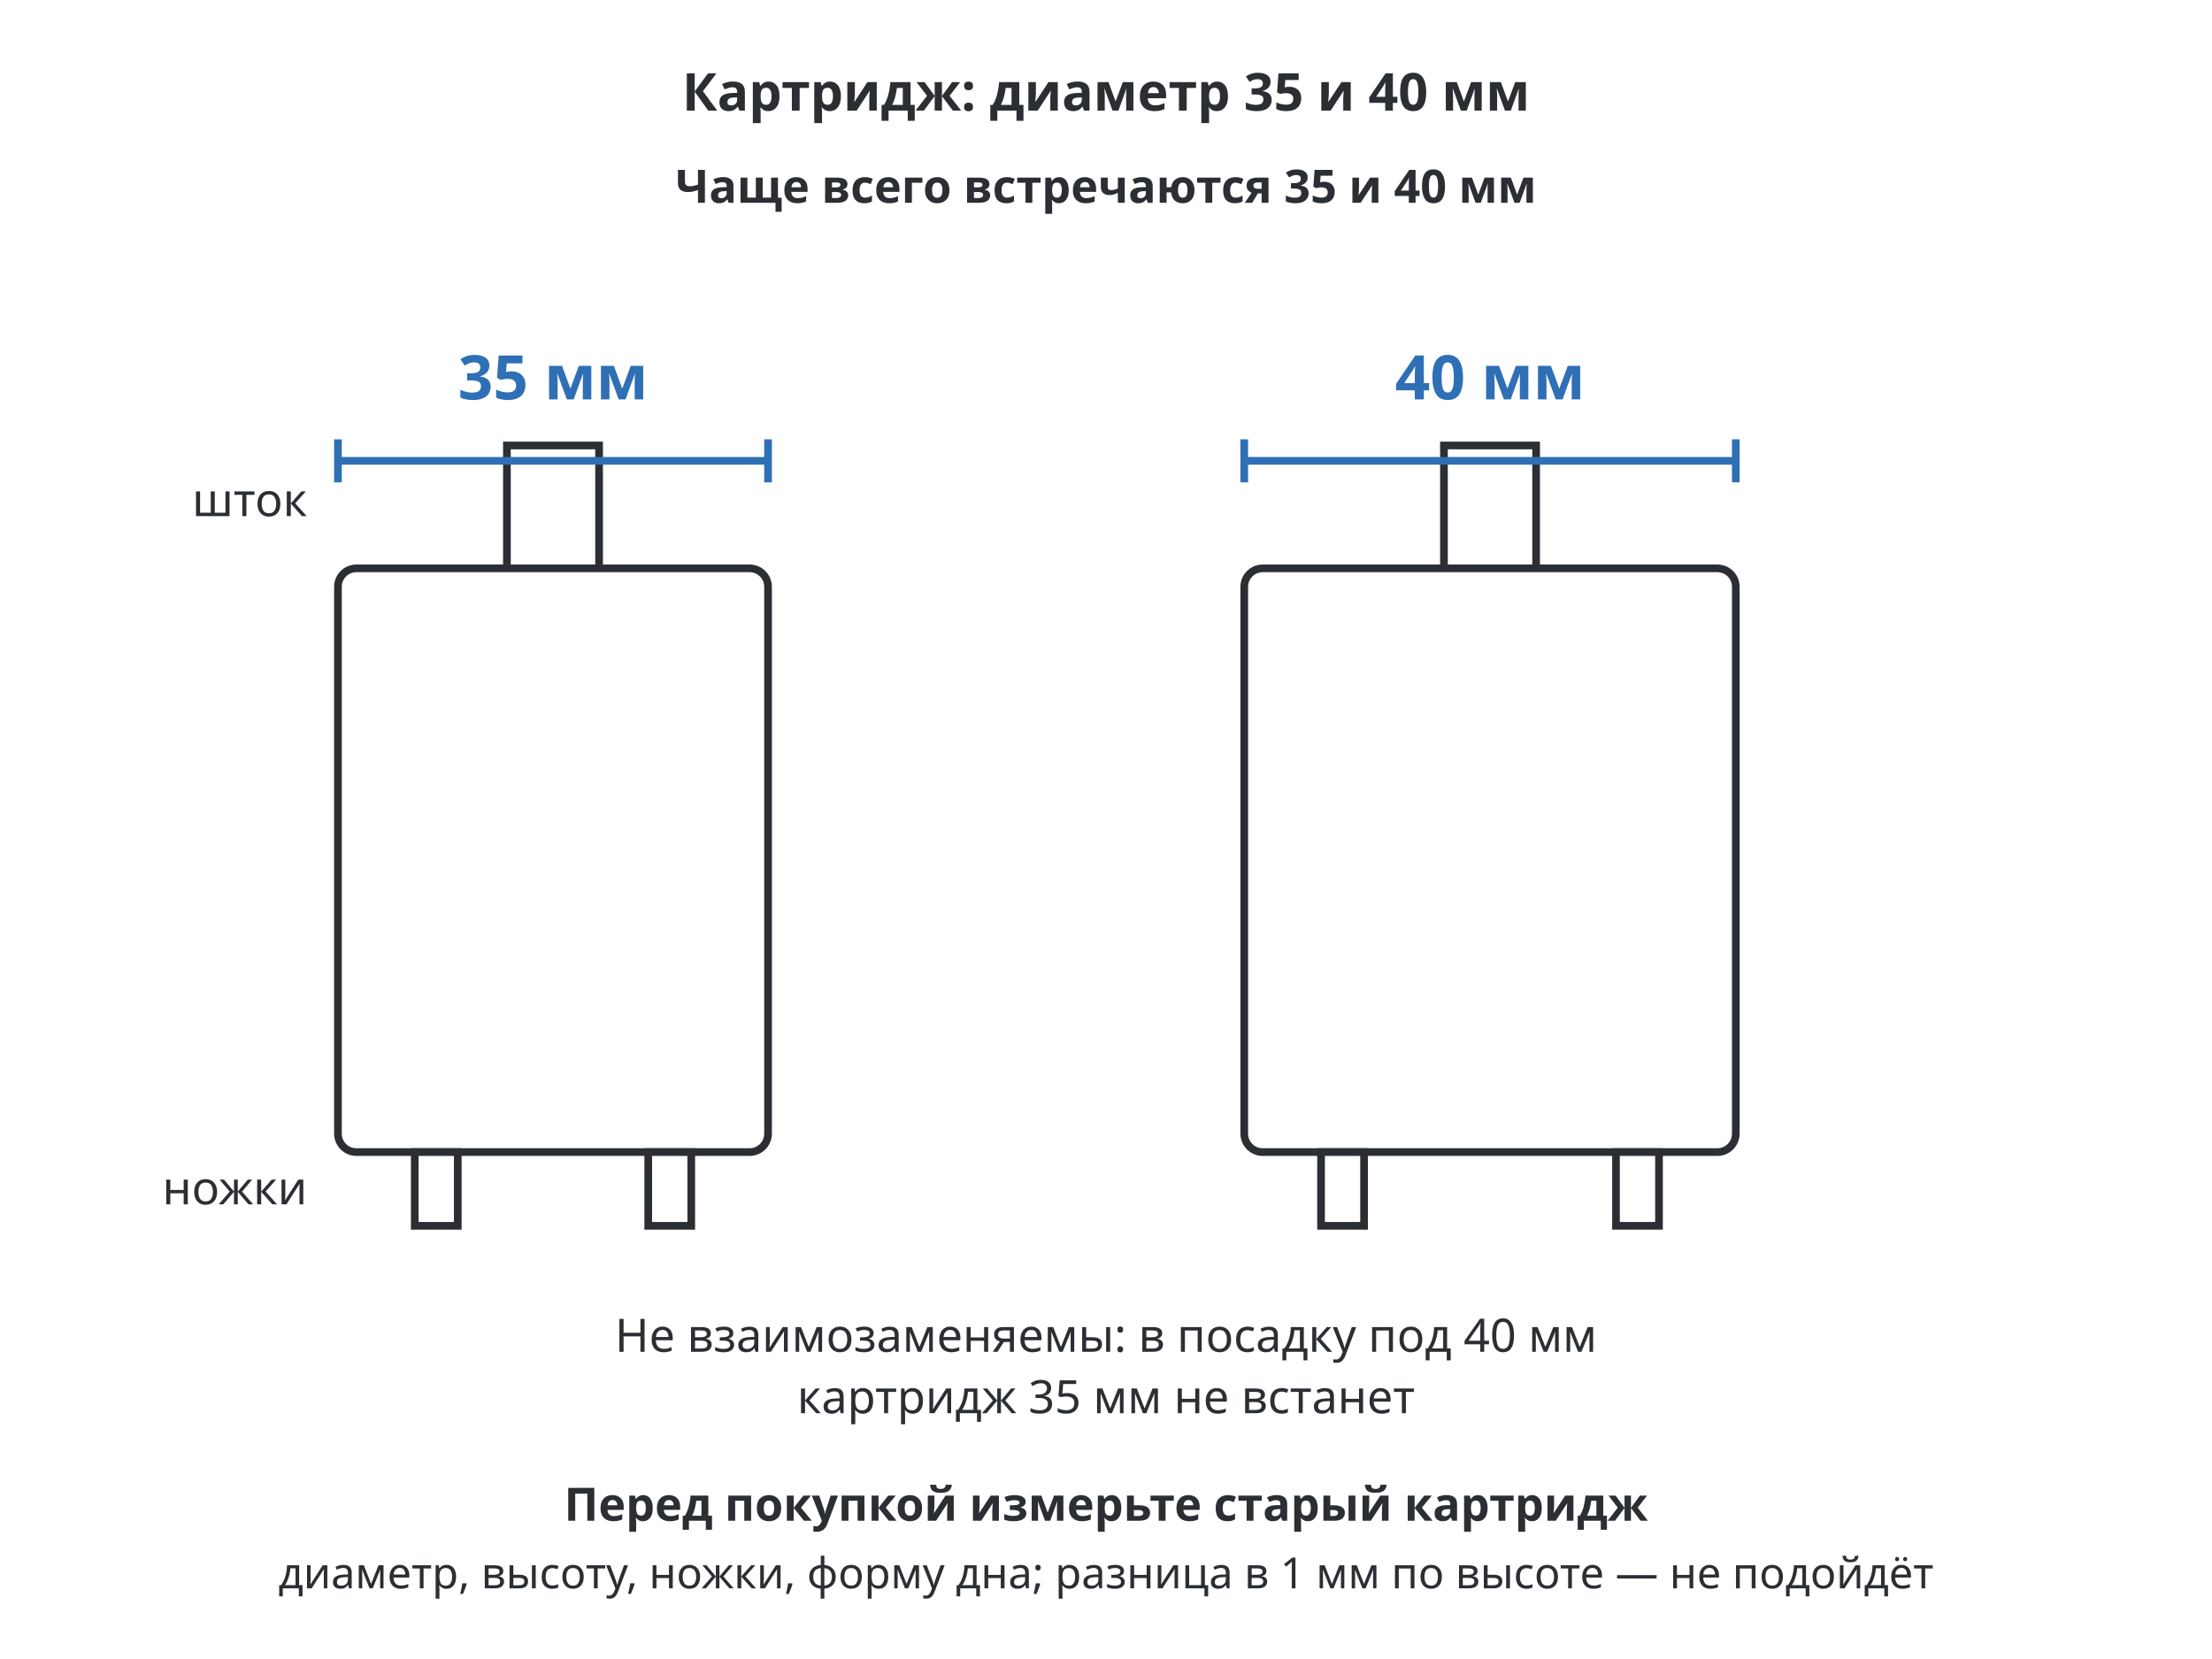
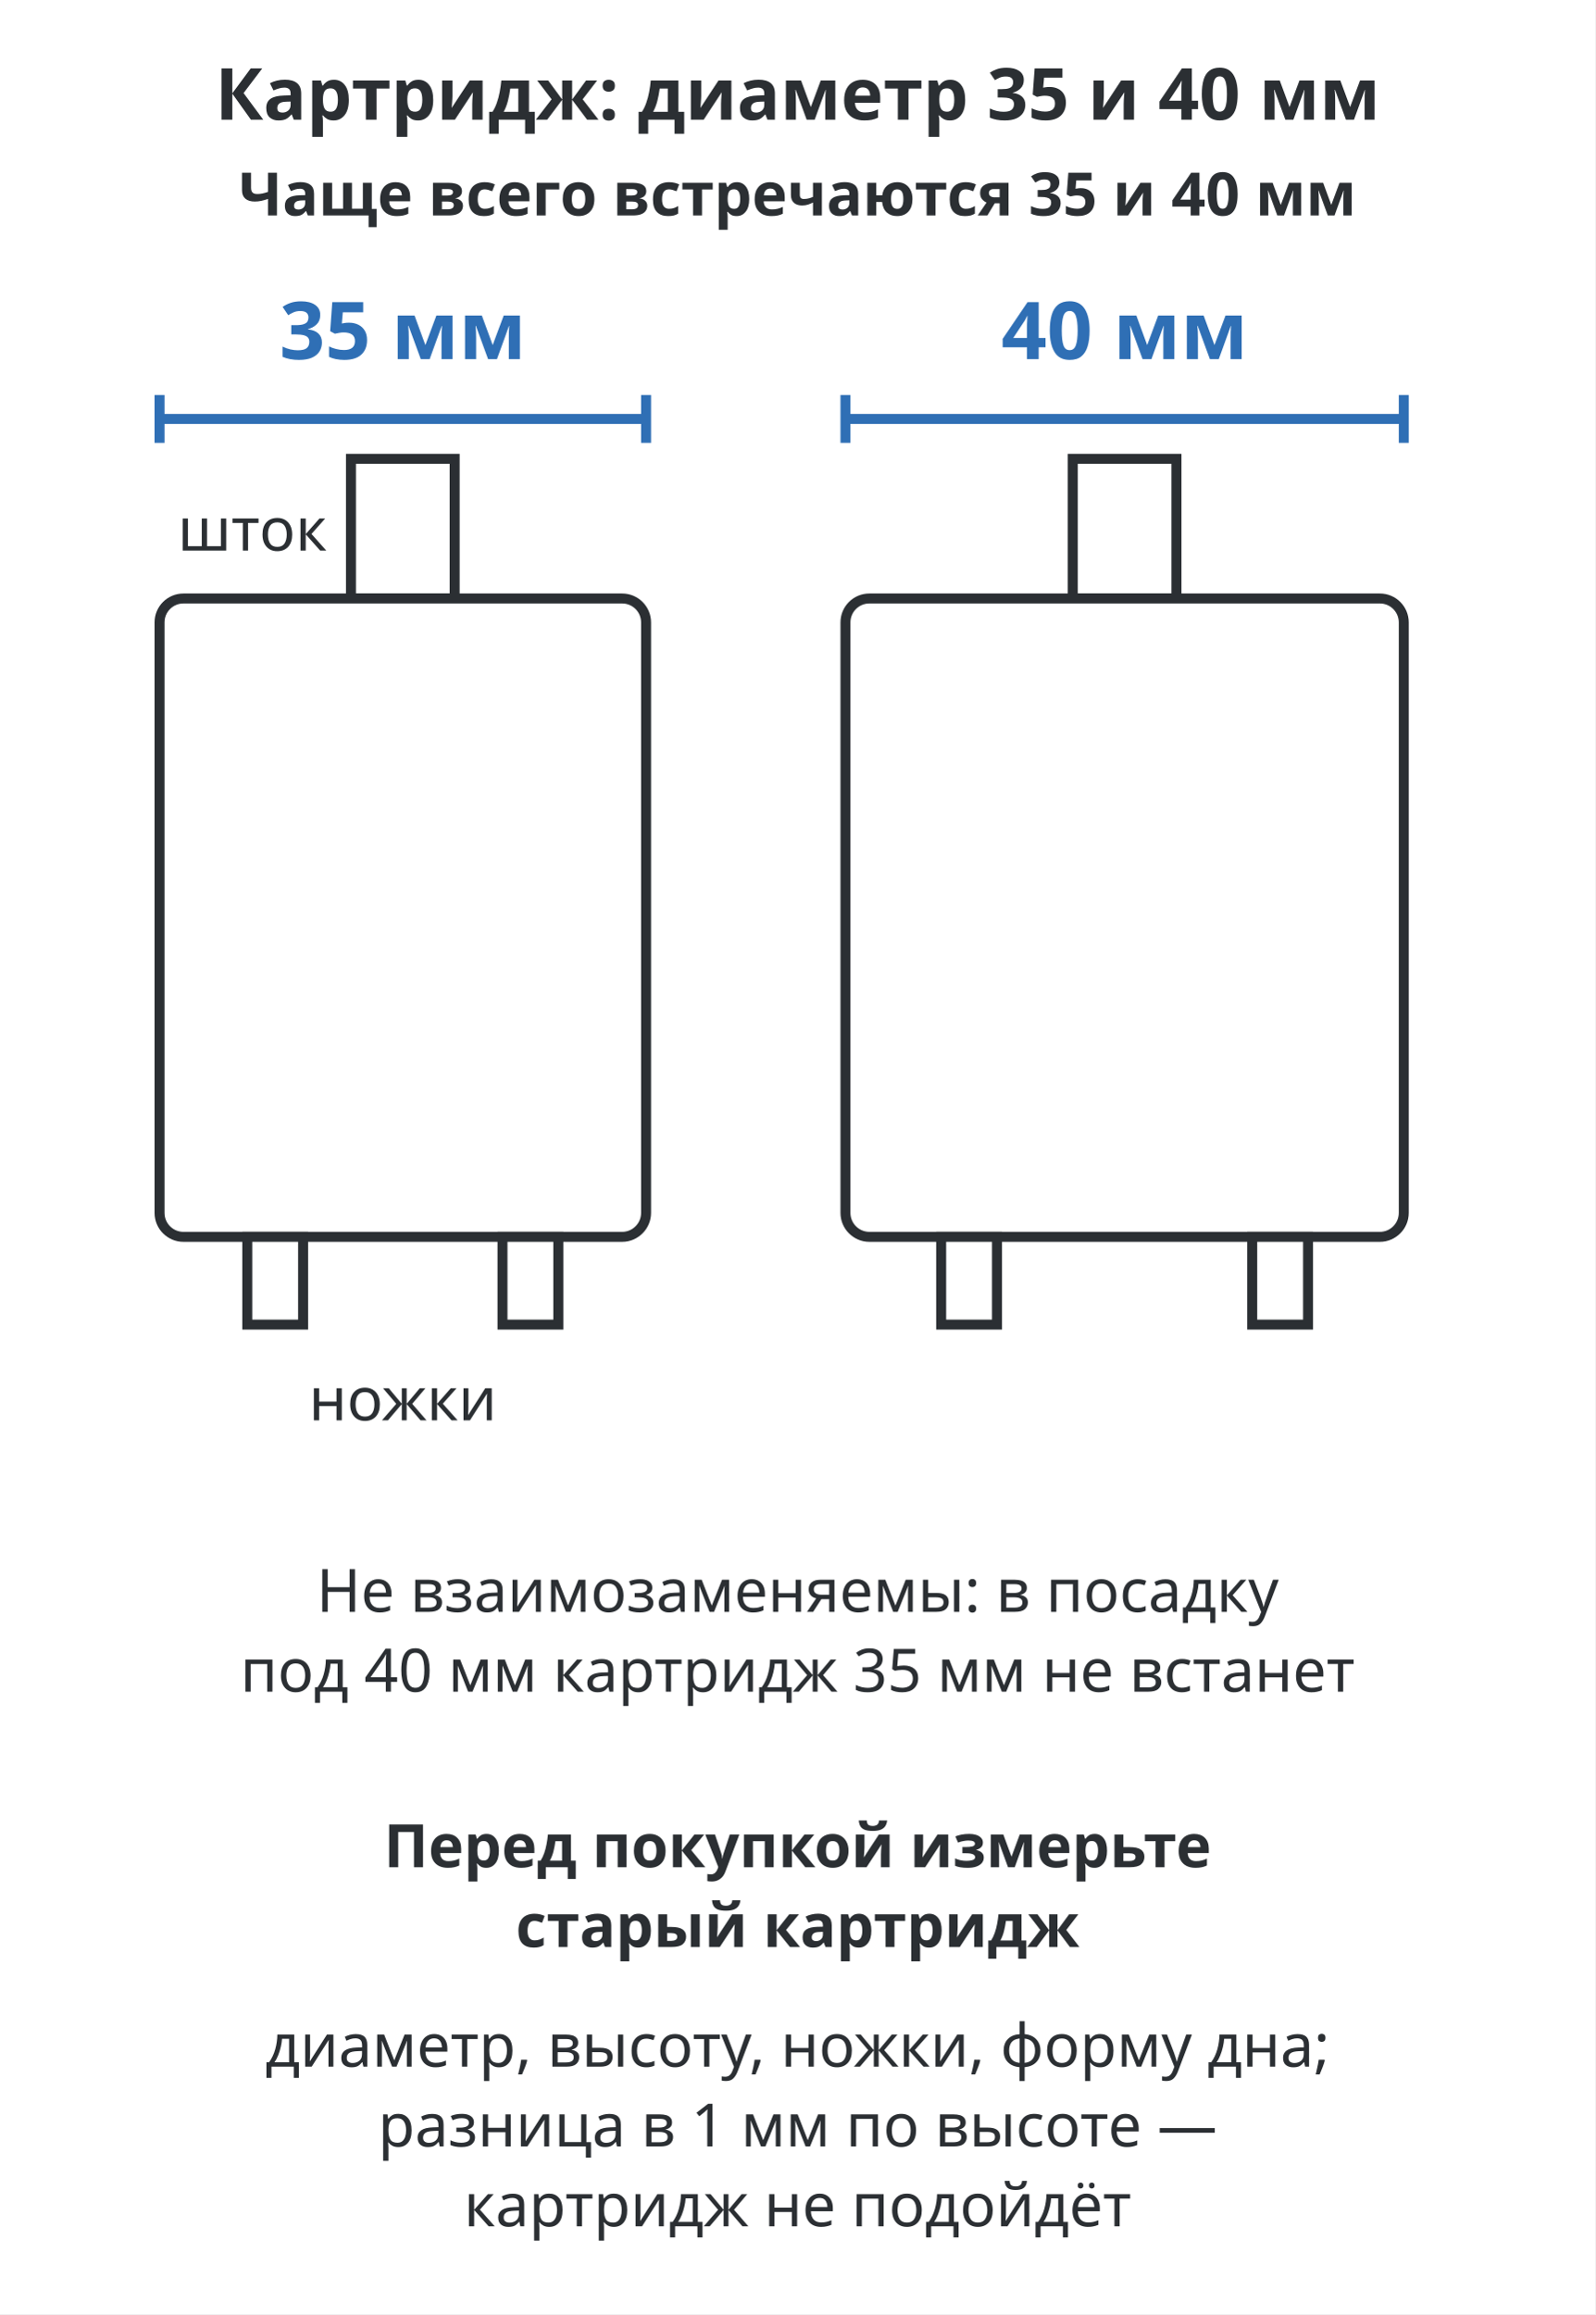
- <svg xmlns="http://www.w3.org/2000/svg" viewBox="0 0 720 540" role="img" aria-label="Картриджи 35 и 40 мм" font-family="system-ui, sans-serif" font-size="15" fill="#2b2f33">
-   <rect width="720" height="540" fill="#fff" />
-   <text x="360" y="36" text-anchor="middle" font-size="17" font-weight="600">Картридж: диаметр 35 и 40 мм</text>
+ <svg xmlns="http://www.w3.org/2000/svg" viewBox="0 0 400 580" role="img" aria-label="Картриджи 35 и 40 мм" font-family="system-ui, sans-serif" font-size="15" fill="#2b2f33">
+   <rect width="400" height="580" fill="#fff" />
+   <text x="200" y="30" text-anchor="middle" font-size="18" font-weight="600">Картридж: диаметр 35 и 40 мм</text>
+   <text x="200" y="54" text-anchor="middle" font-weight="600">Чаще всего встречаются 35 и 40 мм</text>
  <g stroke="#2b2f33" stroke-width="2.5" fill="#fff">
-     <rect x="165" y="145" width="30" height="40" />
-     <rect x="110" y="185" width="140" height="190" rx="6" />
-     <rect x="135" y="375" width="14" height="24" />
-     <rect x="211" y="375" width="14" height="24" />
+     <rect x="88" y="115" width="26" height="35" />
+     <rect x="40" y="150" width="122" height="160" rx="6" />
+     <rect x="62" y="310" width="14" height="22" />
+     <rect x="126" y="310" width="14" height="22" />
  </g>
-   <path d="M110 150 H250 M110 143 V157 M250 143 V157" stroke="#2f6fb5" stroke-width="2.5" fill="none" />
-   <text x="180" y="130" text-anchor="middle" font-size="20" font-weight="700" fill="#2f6fb5">35 мм</text>
-   <text x="100" y="168" text-anchor="end">шток</text>
-   <text x="100" y="392" text-anchor="end">ножки</text>
+   <path d="M40 105 H162 M40 99 V111 M162 99 V111" stroke="#2f6fb5" stroke-width="2.5" fill="none" />
+   <text x="101" y="90" text-anchor="middle" font-size="20" font-weight="700" fill="#2f6fb5">35 мм</text>
+   <text x="82" y="138" text-anchor="end">шток</text>
+   <text x="101" y="356" text-anchor="middle">ножки</text>
  <g stroke="#2b2f33" stroke-width="2.5" fill="#fff">
-     <rect x="470" y="145" width="30" height="40" />
-     <rect x="405" y="185" width="160" height="190" rx="6" />
-     <rect x="430" y="375" width="14" height="24" />
-     <rect x="526" y="375" width="14" height="24" />
+     <rect x="269" y="115" width="26" height="35" />
+     <rect x="212" y="150" width="140" height="160" rx="6" />
+     <rect x="236" y="310" width="14" height="22" />
+     <rect x="314" y="310" width="14" height="22" />
  </g>
-   <path d="M405 150 H565 M405 143 V157 M565 143 V157" stroke="#2f6fb5" stroke-width="2.5" fill="none" />
-   <text x="485" y="130" text-anchor="middle" font-size="20" font-weight="700" fill="#2f6fb5">40 мм</text>
-   <text x="360" y="66" text-anchor="middle" font-weight="600">Чаще всего встречаются 35 и 40 мм</text>
-   <text x="360" y="440" text-anchor="middle">Не взаимозаменяемы: в посадку под 40 мм</text>
-   <text x="360" y="460" text-anchor="middle">картридж 35 мм не встанет</text>
-   <text x="360" y="495" text-anchor="middle" font-weight="600">Перед покупкой измерьте старый картридж</text>
-   <text x="360" y="517" text-anchor="middle" font-size="14">диаметр, высоту, ножки, форму дна; разница в 1 мм по высоте — не подойдёт</text>
+   <path d="M212 105 H352 M212 99 V111 M352 99 V111" stroke="#2f6fb5" stroke-width="2.5" fill="none" />
+   <text x="282" y="90" text-anchor="middle" font-size="20" font-weight="700" fill="#2f6fb5">40 мм</text>
+   <text x="200" y="404" text-anchor="middle">Не взаимозаменяемы: в посадку</text>
+   <text x="200" y="424" text-anchor="middle">под 40 мм картридж 35 мм не встанет</text>
+   <text x="200" y="468" text-anchor="middle" font-weight="600">Перед покупкой измерьте</text>
+   <text x="200" y="488" text-anchor="middle" font-weight="600">старый картридж</text>
+   <text x="200" y="518" text-anchor="middle">диаметр, высоту, ножки, форму дна;</text>
+   <text x="200" y="538" text-anchor="middle">разница в 1 мм по высоте —</text>
+   <text x="200" y="558" text-anchor="middle">картридж не подойдёт</text>
</svg>
